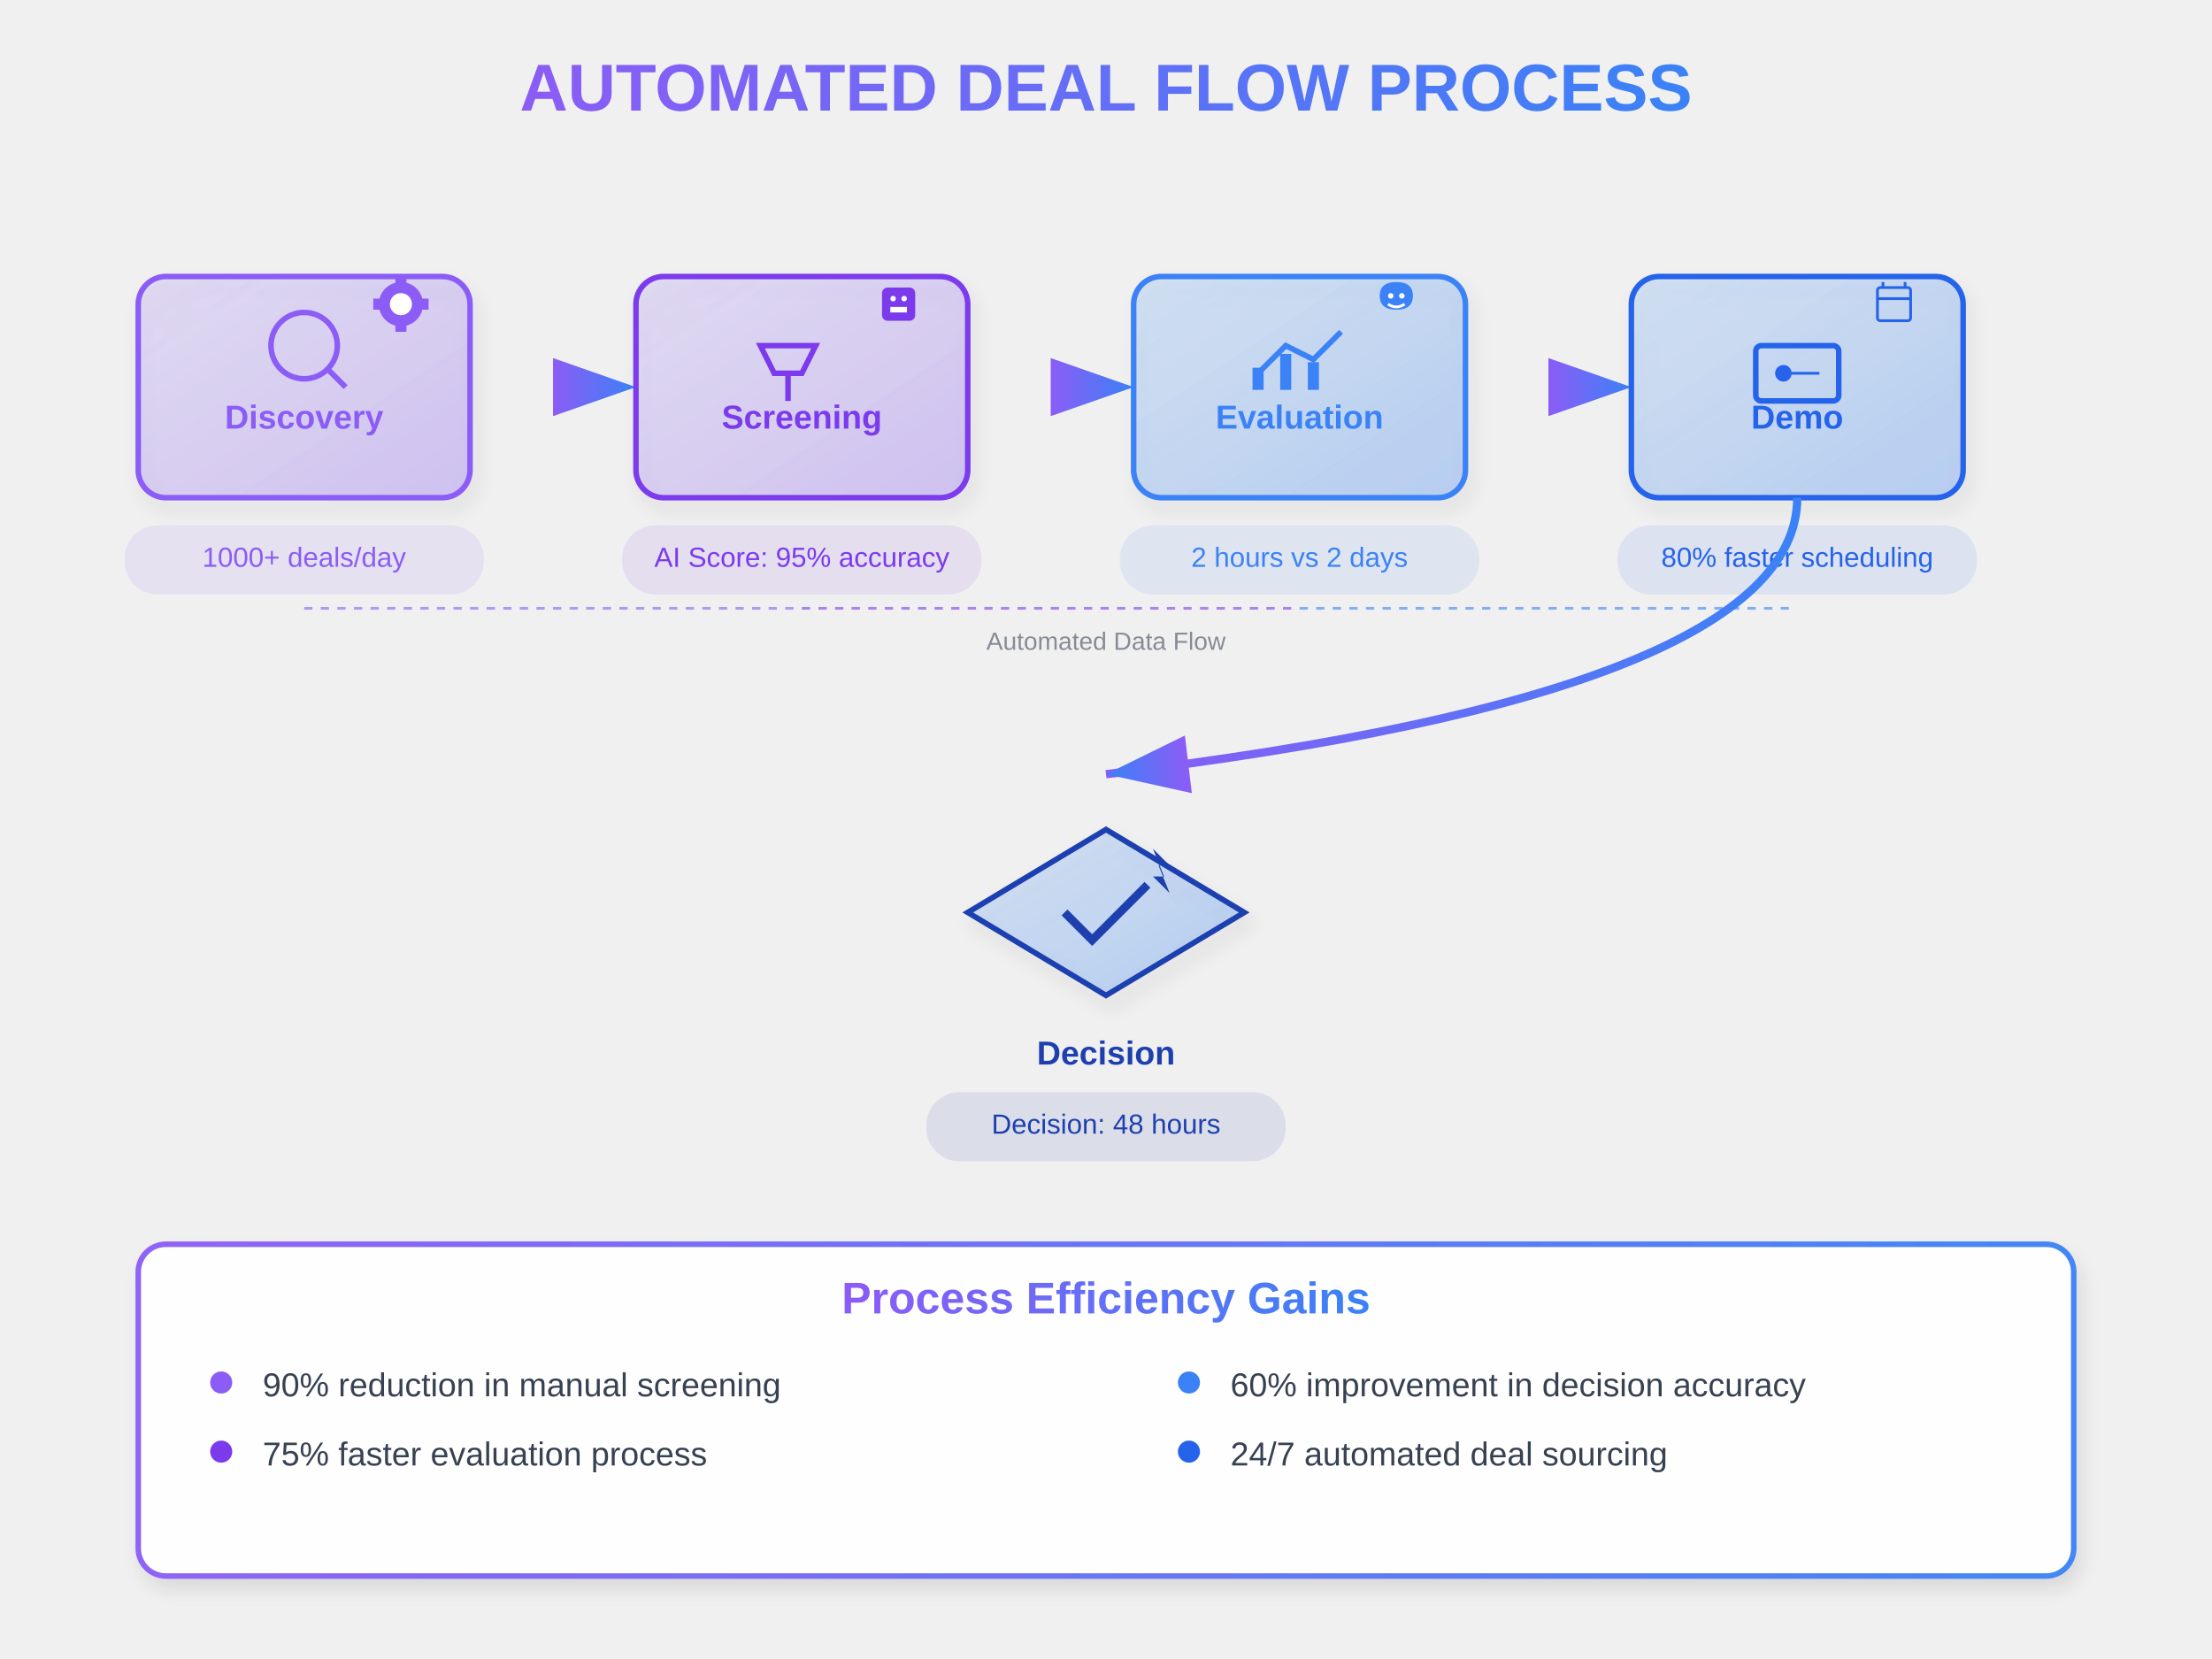
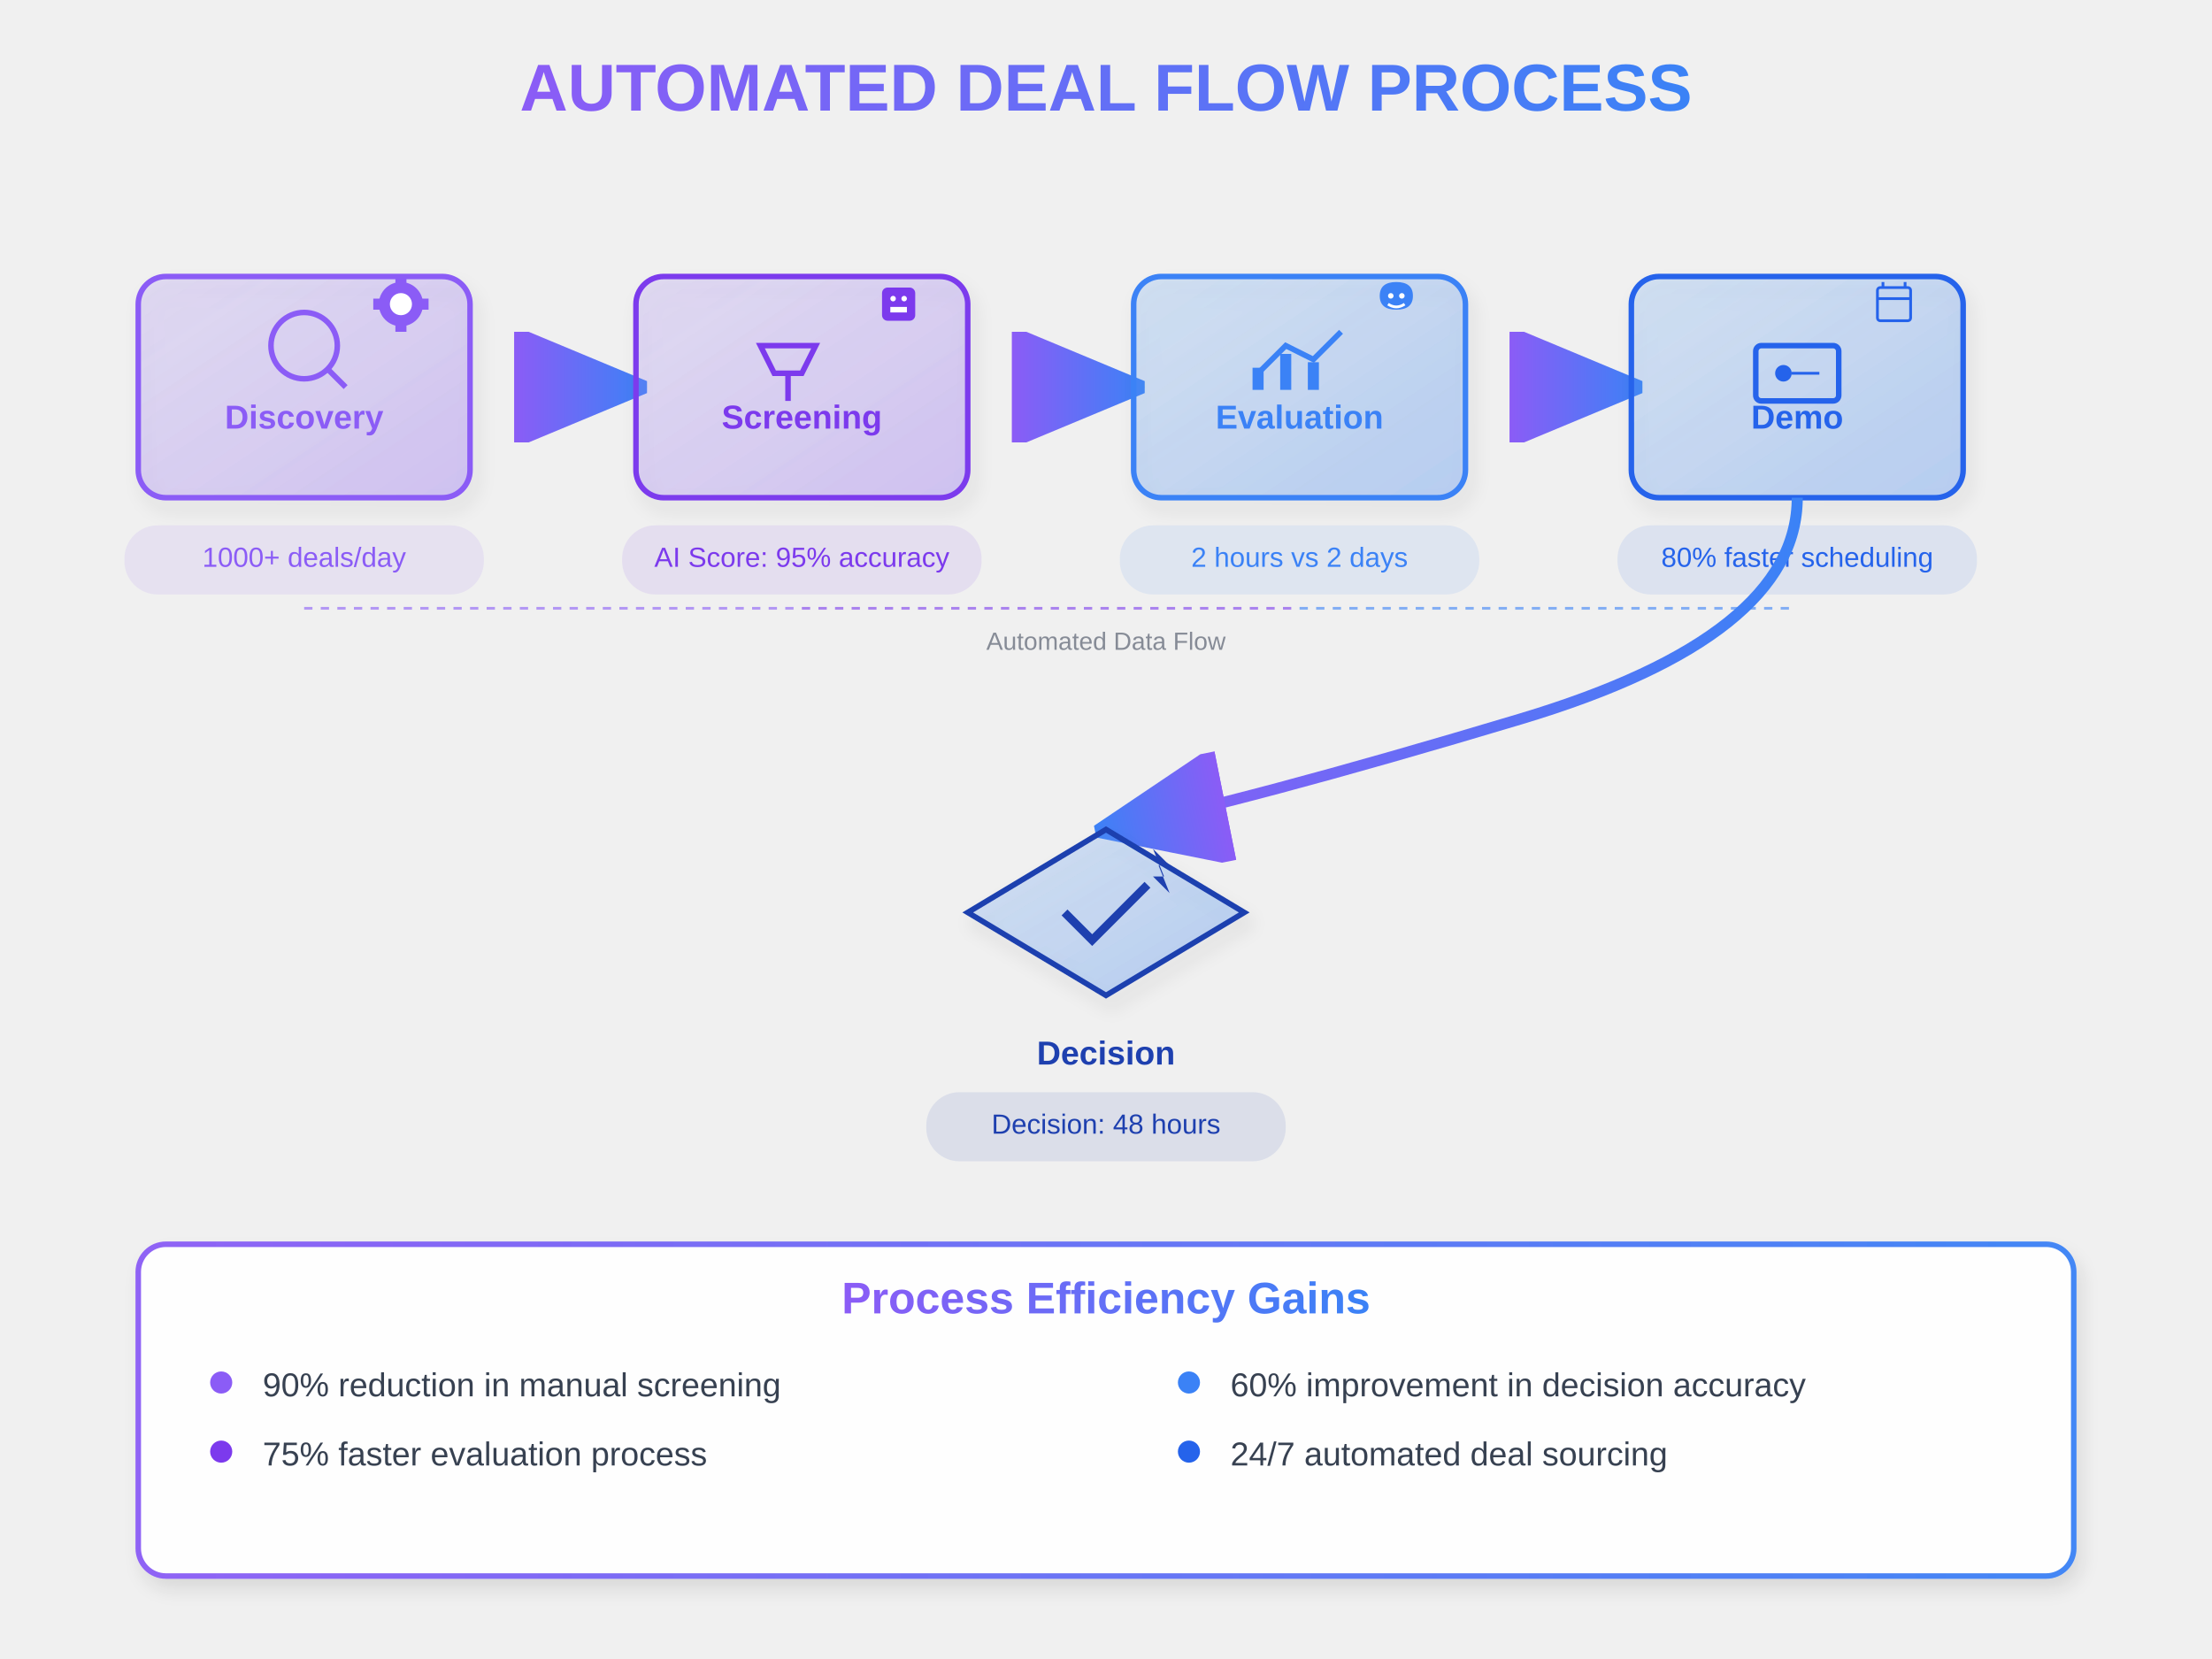
<svg xmlns="http://www.w3.org/2000/svg" width="800" height="600" viewBox="0 0 800 600">
  <defs>
    <linearGradient id="purpleBlue" x1="0%" y1="0%" x2="100%" y2="0%">
      <stop offset="0%" style="stop-color:#8B5CF6;stop-opacity:1" />
      <stop offset="100%" style="stop-color:#3B82F6;stop-opacity:1" />
    </linearGradient>
    <linearGradient id="lightPurple" x1="0%" y1="0%" x2="100%" y2="100%">
      <stop offset="0%" style="stop-color:#A78BFA;stop-opacity:0.2" />
      <stop offset="100%" style="stop-color:#8B5CF6;stop-opacity:0.3" />
    </linearGradient>
    <linearGradient id="lightBlue" x1="0%" y1="0%" x2="100%" y2="100%">
      <stop offset="0%" style="stop-color:#60A5FA;stop-opacity:0.2" />
      <stop offset="100%" style="stop-color:#3B82F6;stop-opacity:0.3" />
    </linearGradient>
    <filter id="shadow" x="-20%" y="-20%" width="140%" height="140%">
      <feDropShadow dx="2" dy="4" stdDeviation="3" flood-color="#000000" flood-opacity="0.1" />
    </filter>
+     <marker id="arrowhead" markerWidth="12" markerHeight="10" refX="11" refY="5" orient="auto" markerUnits="strokeWidth">
+       <polygon points="0 0, 12 5, 0 10" fill="url(#purpleBlue)" stroke="url(#purpleBlue)" stroke-width="1" />
+     </marker>
  </defs>
  <text x="400" y="40" font-family="Arial, sans-serif" font-size="24" font-weight="bold" text-anchor="middle" fill="url(#purpleBlue)">
    AUTOMATED DEAL FLOW PROCESS
  </text>
  <g id="discovery">
    <rect x="50" y="100" width="120" height="80" rx="10" fill="url(#lightPurple)" stroke="#8B5CF6" stroke-width="2" filter="url(#shadow)" />
    <circle cx="110" cy="125" r="12" fill="none" stroke="#8B5CF6" stroke-width="2" />
    <line x1="119" y1="134" x2="125" y2="140" stroke="#8B5CF6" stroke-width="2" />
    <g transform="translate(145, 110)">
      <circle cx="0" cy="0" r="8" fill="#8B5CF6" />
      <circle cx="0" cy="0" r="4" fill="white" />
      <rect x="-2" y="-10" width="4" height="4" fill="#8B5CF6" />
      <rect x="-2" y="6" width="4" height="4" fill="#8B5CF6" />
      <rect x="-10" y="-2" width="4" height="4" fill="#8B5CF6" />
      <rect x="6" y="-2" width="4" height="4" fill="#8B5CF6" />
    </g>
    <text x="110" y="155" font-family="Arial, sans-serif" font-size="12" font-weight="bold" text-anchor="middle" fill="#8B5CF6">Discovery</text>
    <rect x="45" y="190" width="130" height="25" rx="12" fill="#8B5CF6" opacity="0.1" />
    <text x="110" y="205" font-family="Arial, sans-serif" font-size="10" text-anchor="middle" fill="#8B5CF6">1000+ deals/day</text>
  </g>
-   <path d="M 170 140 Q 200 140 230 140" stroke="url(#purpleBlue)" stroke-width="3" fill="none" marker-end="url(#arrowhead)" />
+   <line x1="170" y1="140" x2="230" y2="140" stroke="url(#purpleBlue)" stroke-width="4" marker-end="url(#arrowhead)" />
  <g id="screening">
    <rect x="230" y="100" width="120" height="80" rx="10" fill="url(#lightPurple)" stroke="#7C3AED" stroke-width="2" filter="url(#shadow)" />
    <path d="M 275 125 L 295 125 L 290 135 L 280 135 Z" fill="none" stroke="#7C3AED" stroke-width="2" />
    <line x1="285" y1="135" x2="285" y2="145" stroke="#7C3AED" stroke-width="2" />
    <g transform="translate(325, 110)">
      <rect x="-6" y="-6" width="12" height="12" rx="2" fill="#7C3AED" />
      <circle cx="-2" cy="-2" r="1" fill="white" />
      <circle cx="2" cy="-2" r="1" fill="white" />
      <rect x="-3" y="1" width="6" height="2" fill="white" />
    </g>
    <text x="290" y="155" font-family="Arial, sans-serif" font-size="12" font-weight="bold" text-anchor="middle" fill="#7C3AED">Screening</text>
    <rect x="225" y="190" width="130" height="25" rx="12" fill="#7C3AED" opacity="0.1" />
    <text x="290" y="205" font-family="Arial, sans-serif" font-size="10" text-anchor="middle" fill="#7C3AED">AI Score: 95% accuracy</text>
  </g>
-   <path d="M 350 140 Q 380 140 410 140" stroke="url(#purpleBlue)" stroke-width="3" fill="none" marker-end="url(#arrowhead)" />
+   <line x1="350" y1="140" x2="410" y2="140" stroke="url(#purpleBlue)" stroke-width="4" marker-end="url(#arrowhead)" />
  <g id="evaluation">
    <rect x="410" y="100" width="120" height="80" rx="10" fill="url(#lightBlue)" stroke="#3B82F6" stroke-width="2" filter="url(#shadow)" />
    <path d="M 455 135 L 465 125 L 475 130 L 485 120" fill="none" stroke="#3B82F6" stroke-width="2" />
    <rect x="453" y="133" width="4" height="8" fill="#3B82F6" />
    <rect x="463" y="128" width="4" height="13" fill="#3B82F6" />
    <rect x="473" y="131" width="4" height="10" fill="#3B82F6" />
    <g transform="translate(505, 110)">
      <path d="M -6 -3 Q -6 -8 0 -8 Q 6 -8 6 -3 Q 6 2 0 2 Q -6 2 -6 -3" fill="#3B82F6" />
      <circle cx="-2" cy="-3" r="1" fill="white" />
      <circle cx="2" cy="-3" r="1" fill="white" />
      <path d="M -3 0 Q 0 2 3 0" stroke="white" stroke-width="1" fill="none" />
    </g>
    <text x="470" y="155" font-family="Arial, sans-serif" font-size="12" font-weight="bold" text-anchor="middle" fill="#3B82F6">Evaluation</text>
    <rect x="405" y="190" width="130" height="25" rx="12" fill="#3B82F6" opacity="0.1" />
    <text x="470" y="205" font-family="Arial, sans-serif" font-size="10" text-anchor="middle" fill="#3B82F6">2 hours vs 2 days</text>
  </g>
-   <path d="M 530 140 Q 560 140 590 140" stroke="url(#purpleBlue)" stroke-width="3" fill="none" marker-end="url(#arrowhead)" />
+   <line x1="530" y1="140" x2="590" y2="140" stroke="url(#purpleBlue)" stroke-width="4" marker-end="url(#arrowhead)" />
  <g id="demo">
    <rect x="590" y="100" width="120" height="80" rx="10" fill="url(#lightBlue)" stroke="#2563EB" stroke-width="2" filter="url(#shadow)" />
    <rect x="635" y="125" width="30" height="20" rx="2" fill="none" stroke="#2563EB" stroke-width="2" />
    <circle cx="645" cy="135" r="3" fill="#2563EB" />
    <line x1="648" y1="135" x2="658" y2="135" stroke="#2563EB" stroke-width="1" />
    <g transform="translate(685, 110)">
      <rect x="-6" y="-6" width="12" height="12" rx="1" fill="none" stroke="#2563EB" stroke-width="1" />
      <line x1="-4" y1="-6" x2="-4" y2="-8" stroke="#2563EB" stroke-width="1" />
      <line x1="4" y1="-6" x2="4" y2="-8" stroke="#2563EB" stroke-width="1" />
      <line x1="-6" y1="-2" x2="6" y2="-2" stroke="#2563EB" stroke-width="1" />
    </g>
    <text x="650" y="155" font-family="Arial, sans-serif" font-size="12" font-weight="bold" text-anchor="middle" fill="#2563EB">Demo</text>
    <rect x="585" y="190" width="130" height="25" rx="12" fill="#2563EB" opacity="0.1" />
    <text x="650" y="205" font-family="Arial, sans-serif" font-size="10" text-anchor="middle" fill="#2563EB">80% faster scheduling</text>
  </g>
-   <path d="M 650 180 Q 650 250 400 280" stroke="url(#purpleBlue)" stroke-width="3" fill="none" marker-end="url(#arrowhead)" />
+   <path d="M 650 180 Q 650 230 550 260 Q 450 290 400 300" stroke="url(#purpleBlue)" stroke-width="4" fill="none" marker-end="url(#arrowhead)" />
  <g id="decision">
    <path d="M 400 300 L 450 330 L 400 360 L 350 330 Z" fill="url(#lightBlue)" stroke="#1E40AF" stroke-width="2" filter="url(#shadow)" />
    <path d="M 385 330 L 395 340 L 415 320" fill="none" stroke="#1E40AF" stroke-width="3" />
    <g transform="translate(420, 315)">
      <path d="M -3 -8 L 3 -2 L -1 -2 L 3 8 L -3 2 L 1 2 Z" fill="#1E40AF" />
    </g>
    <text x="400" y="385" font-family="Arial, sans-serif" font-size="12" font-weight="bold" text-anchor="middle" fill="#1E40AF">Decision</text>
    <rect x="335" y="395" width="130" height="25" rx="12" fill="#1E40AF" opacity="0.1" />
    <text x="400" y="410" font-family="Arial, sans-serif" font-size="10" text-anchor="middle" fill="#1E40AF">Decision: 48 hours</text>
  </g>
-   <defs>
-     <marker id="arrowhead" markerWidth="10" markerHeight="7" refX="10" refY="3.5" orient="auto">
-       <polygon points="0 0, 10 3.5, 0 7" fill="url(#purpleBlue)" />
-     </marker>
-   </defs>
  <g id="automation-flow">
    <line x1="110" y1="220" x2="290" y2="220" stroke="#8B5CF6" stroke-width="1" stroke-dasharray="3,3" opacity="0.6" />
    <line x1="290" y1="220" x2="470" y2="220" stroke="#7C3AED" stroke-width="1" stroke-dasharray="3,3" opacity="0.6" />
    <line x1="470" y1="220" x2="650" y2="220" stroke="#3B82F6" stroke-width="1" stroke-dasharray="3,3" opacity="0.6" />
    <text x="400" y="235" font-family="Arial, sans-serif" font-size="9" text-anchor="middle" fill="#6B7280" opacity="0.8">Automated Data Flow</text>
  </g>
  <g id="metrics">
    <rect x="50" y="450" width="700" height="120" rx="10" fill="white" stroke="url(#purpleBlue)" stroke-width="2" opacity="0.95" filter="url(#shadow)" />
    <text x="400" y="475" font-family="Arial, sans-serif" font-size="16" font-weight="bold" text-anchor="middle" fill="url(#purpleBlue)">Process Efficiency Gains</text>
    <g transform="translate(80, 490)">
      <circle cx="0" cy="10" r="4" fill="#8B5CF6" />
      <text x="15" y="15" font-family="Arial, sans-serif" font-size="12" fill="#374151">90% reduction in manual screening</text>
      <circle cx="0" cy="35" r="4" fill="#7C3AED" />
      <text x="15" y="40" font-family="Arial, sans-serif" font-size="12" fill="#374151">75% faster evaluation process</text>
      <circle cx="350" cy="10" r="4" fill="#3B82F6" />
      <text x="365" y="15" font-family="Arial, sans-serif" font-size="12" fill="#374151">60% improvement in decision accuracy</text>
      <circle cx="350" cy="35" r="4" fill="#2563EB" />
      <text x="365" y="40" font-family="Arial, sans-serif" font-size="12" fill="#374151">24/7 automated deal sourcing</text>
    </g>
  </g>
</svg>
